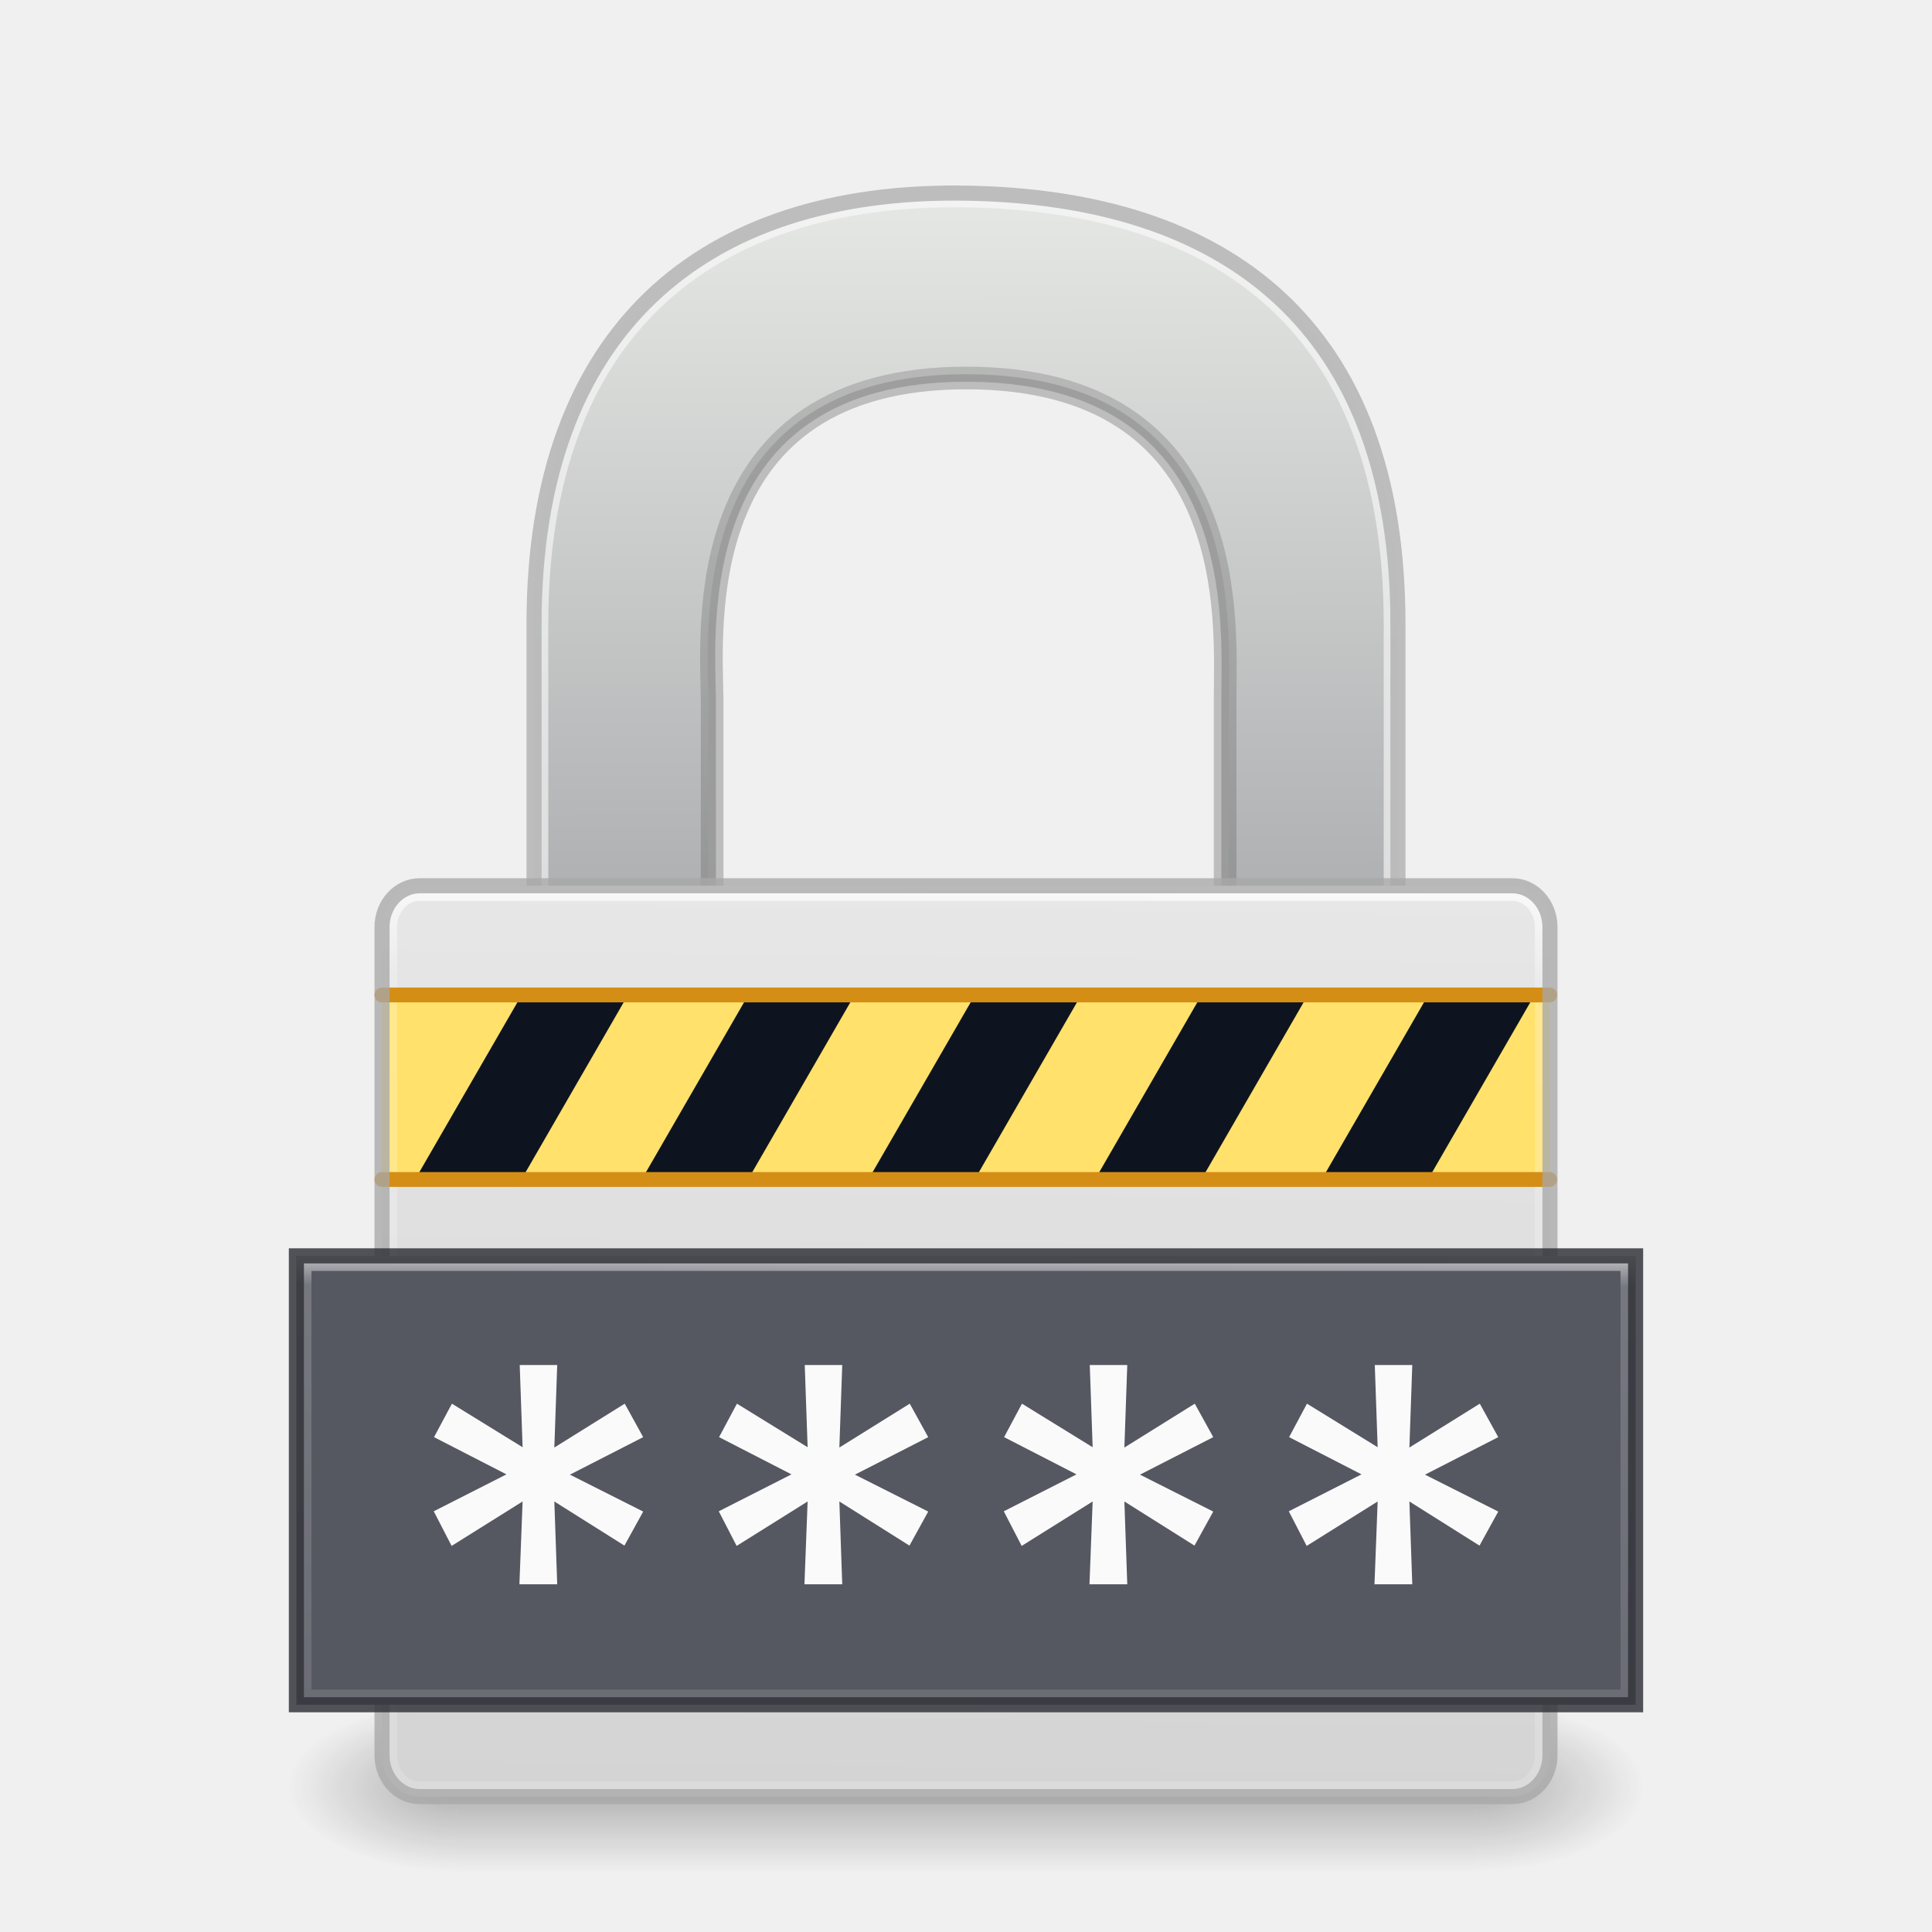
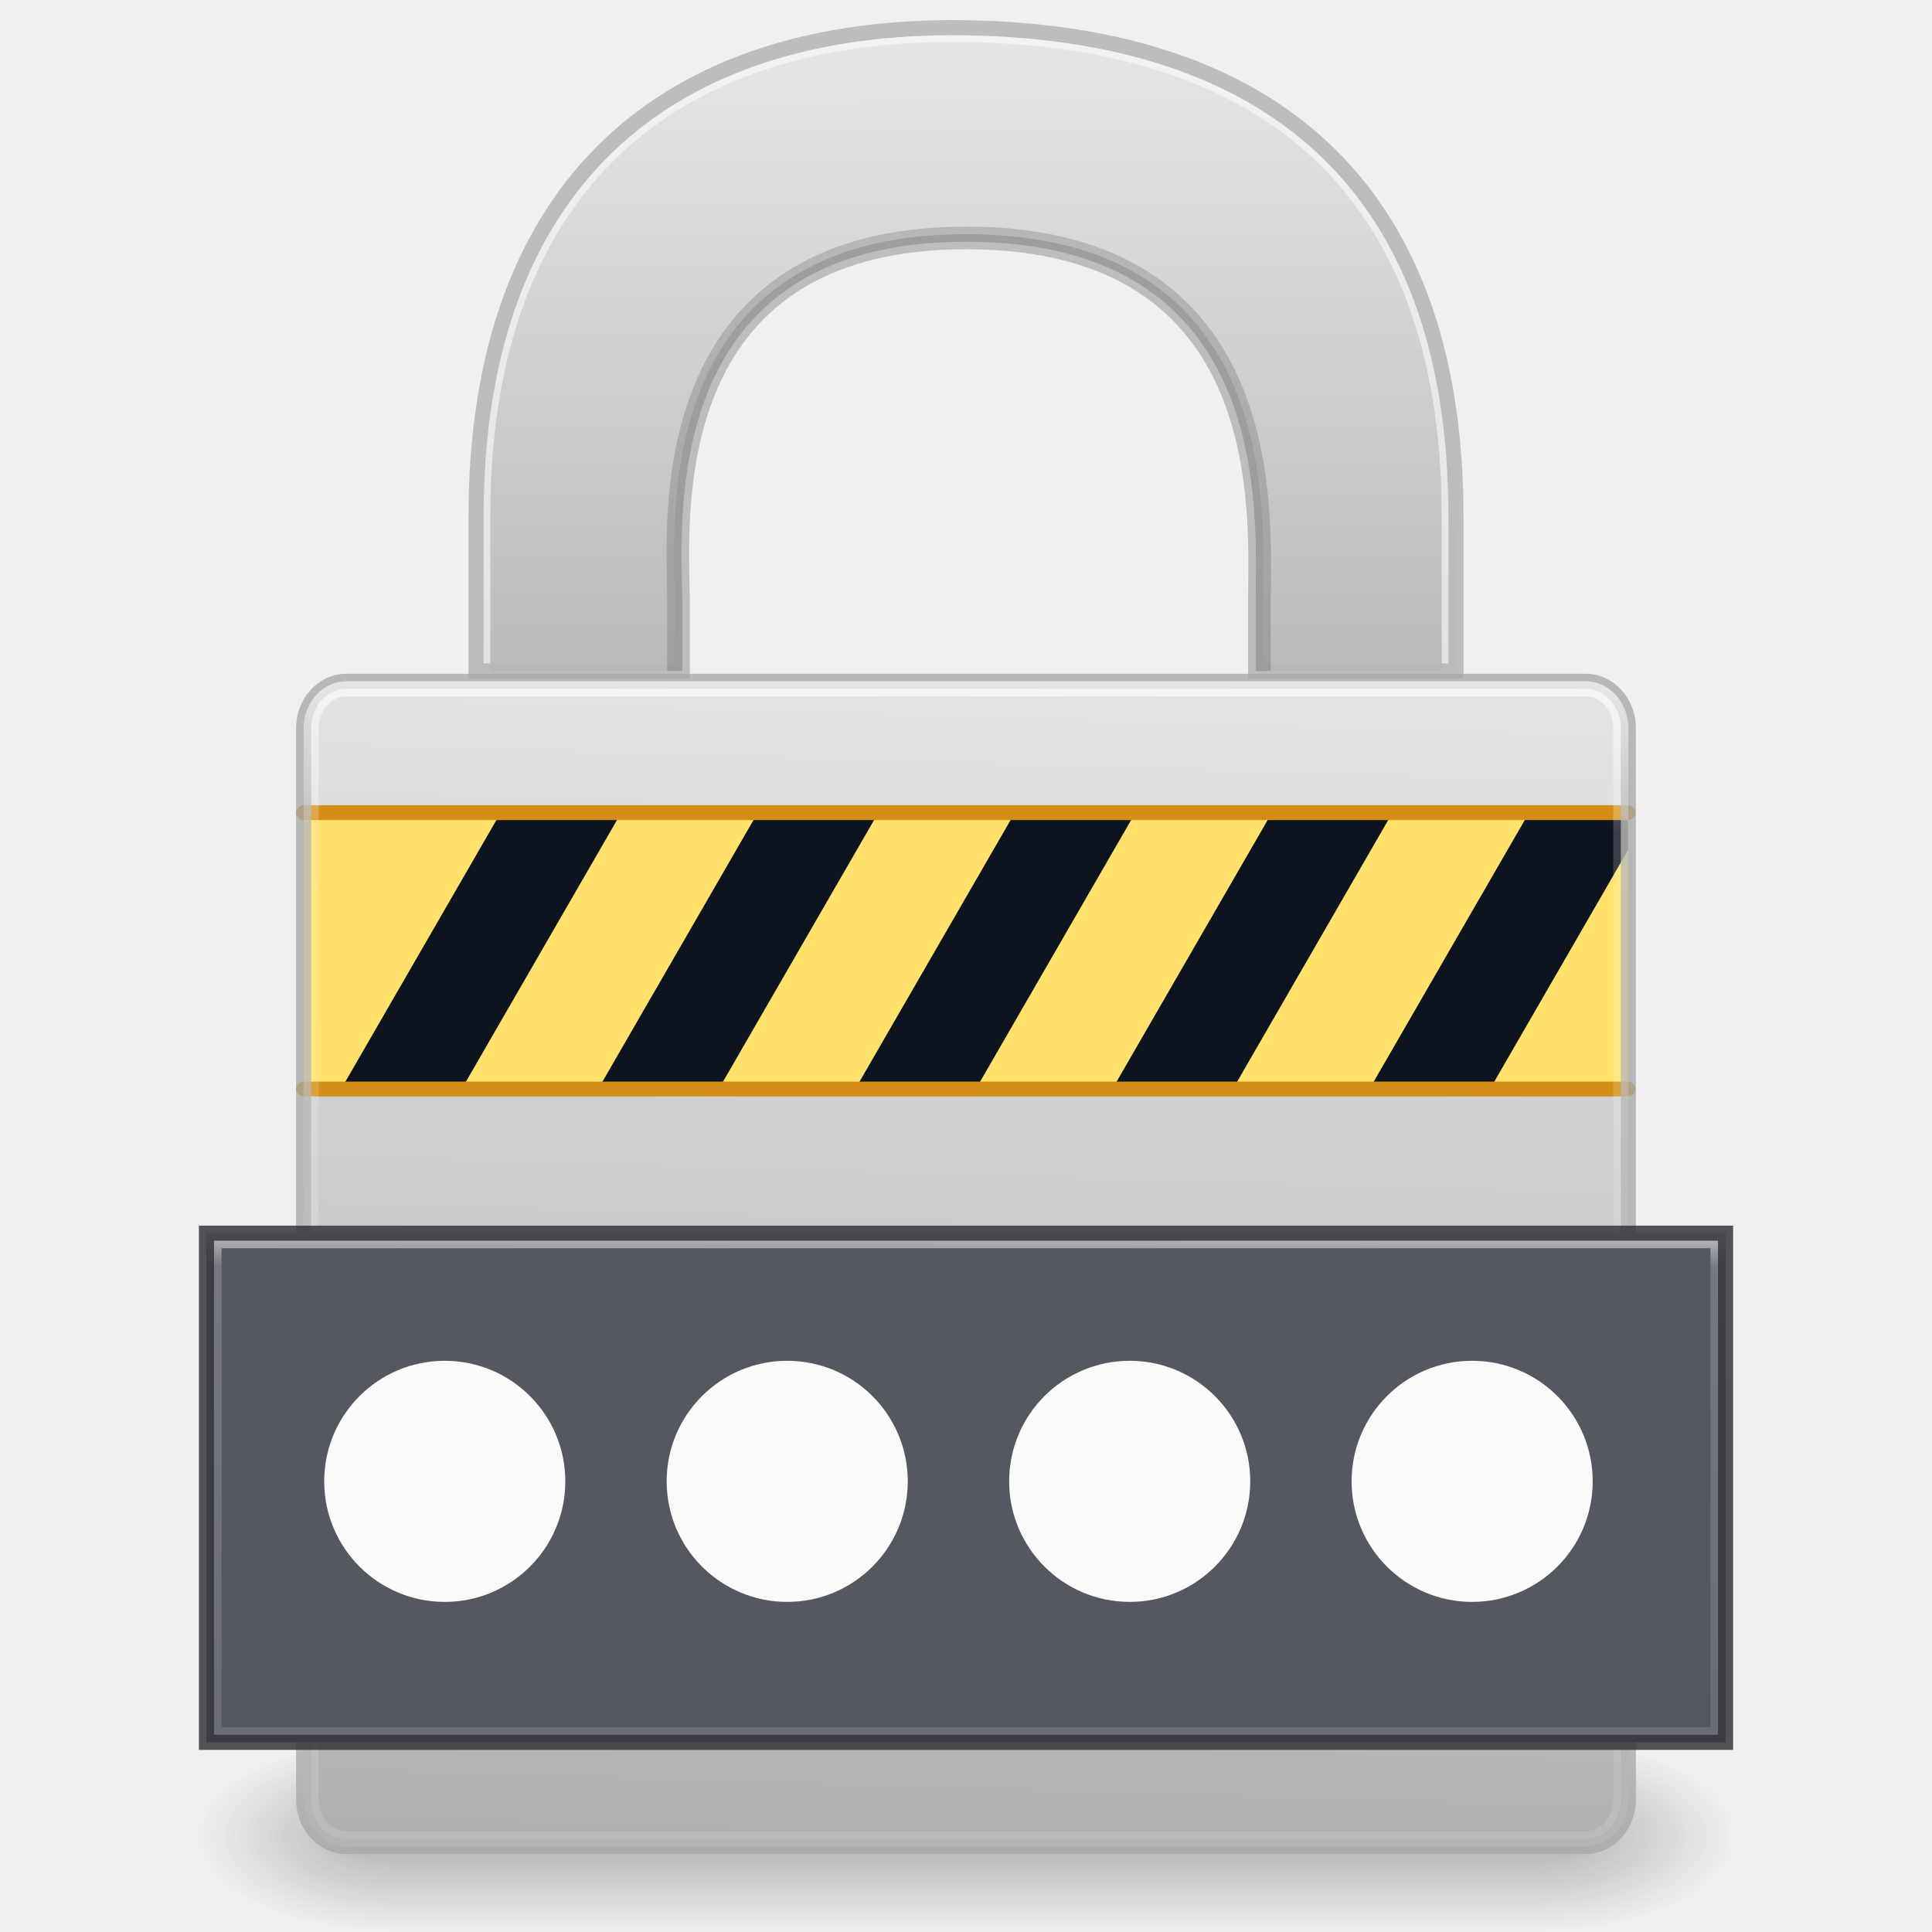
<svg xmlns="http://www.w3.org/2000/svg" xmlns:xlink="http://www.w3.org/1999/xlink" width="128" height="128" viewBox="0 0 128 128" version="1.1" id="SVGRoot">
  <defs id="defs3729">
    <linearGradient id="linearGradient1091">
      <stop offset="0" style="stop-color:#ffffff;stop-opacity:1" id="stop1083" />
      <stop offset="0.089" style="stop-color:#ffffff;stop-opacity:0.235" id="stop1085" />
      <stop offset="0.915" style="stop-color:#ffffff;stop-opacity:0.157" id="stop1087" />
      <stop offset="1" style="stop-color:#ffffff;stop-opacity:0.392" id="stop1089" />
    </linearGradient>
    <linearGradient id="linearGradient2127">
      <stop offset="0" style="stop-color:#eaece9;stop-opacity:1" id="stop2123" />
      <stop offset="1" style="stop-color:#abacae;stop-opacity:1" id="stop2125" />
    </linearGradient>
    <linearGradient id="linearGradient2081">
      <stop offset="0" style="stop-color:#ffffff;stop-opacity:1" id="stop2073" />
      <stop offset="0.107" style="stop-color:#ffffff;stop-opacity:0.235" id="stop2075" />
      <stop offset="0.932" style="stop-color:#ffffff;stop-opacity:0.157" id="stop2077" />
      <stop offset="1" style="stop-color:#ffffff;stop-opacity:0.392" id="stop2079" />
    </linearGradient>
    <linearGradient id="linearGradient2049">
      <stop offset="0" style="stop-color:#ffffff;stop-opacity:1" id="stop2041" />
      <stop offset="0.142" style="stop-color:#ffffff;stop-opacity:0.235" id="stop2043" />
-       <stop offset="0.986" style="stop-color:#ffffff;stop-opacity:0.157" id="stop2045" />
+       <stop offset="0.945" style="stop-color:#ffffff;stop-opacity:0.157" id="stop2045" />
      <stop offset="1" style="stop-color:#ffffff;stop-opacity:0.392" id="stop2047" />
    </linearGradient>
    <linearGradient id="linearGradient2005">
      <stop style="stop-color:#d4d4d4;stop-opacity:1;" offset="0" id="stop2001" />
      <stop style="stop-color:#fafafa;stop-opacity:1" offset="1" id="stop2003" />
    </linearGradient>
    <linearGradient id="linearGradient1442">
      <stop style="stop-color:#f8ffff;stop-opacity:1" offset="0" id="stop1438" />
      <stop style="stop-color:#fafafa;stop-opacity:1" offset="1" id="stop1440" />
    </linearGradient>
    <linearGradient id="linearGradient884">
      <stop style="stop-color:#36bebe;stop-opacity:1" offset="0" id="stop880" />
      <stop style="stop-color:#8cfcff;stop-opacity:1" offset="1" id="stop882" />
    </linearGradient>
    <filter style="color-interpolation-filters:sRGB" id="filter2385" x="-0.061" width="1.121" y="-1.914" height="4.828">
      <feGaussianBlur stdDeviation="1.209" id="feGaussianBlur2387" />
    </filter>
    <linearGradient xlink:href="#linearGradient884" id="linearGradient886" x1="7.894" y1="14.762" x2="7.841" y2="0.929" gradientUnits="userSpaceOnUse" gradientTransform="matrix(7.069583,0,0,7.069583,8.443331,-105.5567)" />
    <linearGradient xlink:href="#linearGradient1442" id="linearGradient1444" x1="24.049" y1="-21.021" x2="23.996" y2="5.098" gradientUnits="userSpaceOnUse" gradientTransform="matrix(2.131066,0,0,2.065559,13.85441,-34.62326)" />
    <linearGradient x1="76.523" y1="-9.023" x2="76.523" y2="3.451" id="linearGradient3149" xlink:href="#linearGradient4113" gradientUnits="userSpaceOnUse" gradientTransform="matrix(0.8955358,0,0,-0.8966327,-111.317,-44.54436)" />
    <linearGradient id="linearGradient4113">
      <stop id="stop4115" style="stop-color:#000000;stop-opacity:1" offset="0" />
      <stop id="stop4117" style="stop-color:#000000;stop-opacity:0" offset="1" />
    </linearGradient>
    <linearGradient x1="24" y1="5" x2="24" y2="43" id="linearGradient3159" xlink:href="#linearGradient3924-776" gradientUnits="userSpaceOnUse" gradientTransform="matrix(2.542396,0,0,2.542395,3.982518,-110.0175)" />
    <linearGradient id="linearGradient3924-776">
      <stop id="stop3124" style="stop-color:#ffffff;stop-opacity:1" offset="0" />
      <stop id="stop3126" style="stop-color:#ffffff;stop-opacity:0.235" offset="0.063" />
      <stop id="stop3128" style="stop-color:#ffffff;stop-opacity:0.157" offset="0.951" />
      <stop id="stop3130" style="stop-color:#ffffff;stop-opacity:0.392" offset="1" />
    </linearGradient>
    <radialGradient cx="6.73" cy="9.957" r="12.672" fx="6.2" fy="9.957" id="radialGradient3395" xlink:href="#linearGradient2867-449-88-871-390-598-476-591-434-148-57-177-8-3-3-6-4-8-8-8-5" gradientUnits="userSpaceOnUse" gradientTransform="matrix(0,25.08328,-30.79425,0,254.8159,-322.342)" />
    <linearGradient id="linearGradient2867-449-88-871-390-598-476-591-434-148-57-177-8-3-3-6-4-8-8-8-5">
      <stop id="stop3750-1-0-7-6-6-1-3-9-3" style="stop-color:#919caf;stop-opacity:1" offset="0" />
      <stop id="stop3752-3-7-4-0-32-8-923-0-7" style="stop-color:#68758e;stop-opacity:1" offset="0.262" />
      <stop id="stop3754-1-8-5-2-7-6-7-1-9" style="stop-color:#485a6c;stop-opacity:1" offset="0.705" />
      <stop id="stop3756-1-6-2-6-6-1-96-6-0" style="stop-color:#444c5c;stop-opacity:1" offset="1" />
    </linearGradient>
    <radialGradient cx="4.993" cy="43.5" r="2.5" fx="4.993" fy="43.5" id="radialGradient2455-1" xlink:href="#linearGradient3688-166-749-5" gradientUnits="userSpaceOnUse" gradientTransform="matrix(2.003784,0,0,1.4,27.98813,-17.4)" />
    <linearGradient id="linearGradient3688-166-749-5">
      <stop id="stop2883-0" style="stop-color:#181818;stop-opacity:1" offset="0" />
      <stop id="stop2885-5" style="stop-color:#181818;stop-opacity:0" offset="1" />
    </linearGradient>
    <radialGradient cx="4.993" cy="43.5" r="2.5" fx="4.993" fy="43.5" id="radialGradient2457-5" xlink:href="#linearGradient3688-166-749-5" gradientUnits="userSpaceOnUse" gradientTransform="matrix(2.003784,0,0,1.4,-20.01187,-104.4)" />
    <linearGradient x1="25.058" y1="47.028" x2="25.058" y2="39.999" id="linearGradient2459-7" xlink:href="#linearGradient3702-501-757-0" gradientUnits="userSpaceOnUse" />
    <linearGradient id="linearGradient3702-501-757-0">
      <stop id="stop2895-0" style="stop-color:#181818;stop-opacity:0" offset="0" />
      <stop id="stop2897-2" style="stop-color:#181818;stop-opacity:1" offset="0.5" />
      <stop id="stop2899-6" style="stop-color:#181818;stop-opacity:0" offset="1" />
    </linearGradient>
    <radialGradient cx="-4.029" cy="93.468" r="35.338" fx="-4.029" fy="93.468" id="radialGradient4377" xlink:href="#linearGradient4113" gradientUnits="userSpaceOnUse" gradientTransform="matrix(1.556392,0,0,0.1697883,70.27036,-14.8689)" />
    <linearGradient x1="8.643" y1="27.5" x2="23.3" y2="27.5" id="linearGradient3888-76" xlink:href="#linearGradient6057-35" gradientUnits="userSpaceOnUse" gradientTransform="matrix(-1.867169,0,0,1.500012,193.5339,-73.01307)" />
    <linearGradient id="linearGradient6057-35">
      <stop id="stop6059-0" style="stop-color:#ffffff;stop-opacity:1" offset="0" />
      <stop id="stop6061-4" style="stop-color:#ffffff;stop-opacity:0" offset="1" />
    </linearGradient>
    <linearGradient x1="8.643" y1="27.5" x2="23.3" y2="27.5" id="linearGradient3927-6" xlink:href="#linearGradient4113" gradientUnits="userSpaceOnUse" gradientTransform="matrix(-1.867169,0,0,1.500012,165.0446,-73.10499)" />
    <linearGradient x1="21.771" y1="14.871" x2="21.771" y2="27.925" id="linearGradient3059" xlink:href="#linearGradient5443" gradientUnits="userSpaceOnUse" gradientTransform="matrix(1.526316,0,0,1.428571,139.827,-54.47692)" />
    <linearGradient id="linearGradient5443">
      <stop id="stop5445" style="stop-color:#ffffff;stop-opacity:1" offset="0" />
      <stop id="stop5447" style="stop-color:#ffffff;stop-opacity:0.235" offset="0.033" />
      <stop id="stop5449" style="stop-color:#ffffff;stop-opacity:0.157" offset="0.986" />
      <stop id="stop5451" style="stop-color:#ffffff;stop-opacity:0.392" offset="1" />
    </linearGradient>
    <linearGradient x1="9" y1="29" x2="9" y2="14" id="linearGradient3062" xlink:href="#linearGradient6057-35" gradientUnits="userSpaceOnUse" gradientTransform="matrix(1.000008,0,0,1.400011,169.2483,-6.337521)" />
    <linearGradient x1="9" y1="29" x2="9" y2="14" id="linearGradient3065" xlink:href="#linearGradient6057-35" gradientUnits="userSpaceOnUse" gradientTransform="matrix(1.000008,0,0,1.400011,142.2481,-6.337521)" />
    <linearGradient x1="24" y1="29" x2="24" y2="14" id="linearGradient3068" xlink:href="#linearGradient5475" gradientUnits="userSpaceOnUse" gradientTransform="matrix(1.333333,0,0,1.400011,144.9147,-53.86295)" />
    <linearGradient id="linearGradient5475">
      <stop id="stop5477" style="stop-color:#d88f22;stop-opacity:1" offset="0" />
      <stop id="stop5479" style="stop-color:#d88f22;stop-opacity:0" offset="1" />
    </linearGradient>
    <linearGradient x1="9" y1="29" x2="9" y2="14" id="linearGradient3071" xlink:href="#linearGradient5475" gradientUnits="userSpaceOnUse" gradientTransform="matrix(1.333333,0,0,1.400011,140.9148,-53.86295)" />
    <radialGradient cx="16.824" cy="11.368" r="10.5" fx="16.777" fy="11.597" id="radialGradient3074" xlink:href="#linearGradient5409" gradientUnits="userSpaceOnUse" gradientTransform="matrix(0,2.22619,-3.210056,0,200.7402,-70.1533)" />
    <linearGradient id="linearGradient5409">
      <stop id="stop5411" style="stop-color:#f2e0c4;stop-opacity:1" offset="0" />
      <stop id="stop5559" style="stop-color:#e5af5b;stop-opacity:1" offset="0.765" />
      <stop id="stop5413" style="stop-color:#af6900;stop-opacity:1" offset="1" />
    </linearGradient>
-     <linearGradient x1="25.058" y1="47.028" x2="25.058" y2="39.999" id="linearGradient3087" xlink:href="#linearGradient3702-501-757-0" gradientUnits="userSpaceOnUse" gradientTransform="matrix(2.406988,0,0,1.604658,6.232299,48.60186)" />
-     <radialGradient cx="4.993" cy="43.5" r="2.5" fx="4.993" fy="43.5" id="radialGradient3090" xlink:href="#linearGradient3688-166-749-5" gradientUnits="userSpaceOnUse" gradientTransform="matrix(4.501545,0,0,2.246521,-52.79405,-216.1282)" />
-     <radialGradient cx="4.993" cy="43.5" r="2.5" fx="4.993" fy="43.5" id="radialGradient3093" xlink:href="#linearGradient3688-166-749-5" gradientUnits="userSpaceOnUse" gradientTransform="matrix(4.501545,0,0,2.246521,75.20595,20.68081)" />
+     <linearGradient x1="25.058" y1="47.028" x2="25.058" y2="39.999" id="linearGradient3087" xlink:href="#linearGradient3702-501-757-0" gradientUnits="userSpaceOnUse" gradientTransform="matrix(2.730221,0,0,1.820147,-1.525298,42.4531)" />
+     <radialGradient cx="4.993" cy="43.5" r="2.5" fx="4.993" fy="43.5" id="radialGradient3090" xlink:href="#linearGradient3688-166-749-5" gradientUnits="userSpaceOnUse" gradientTransform="matrix(5.106055,0,0,2.548205,-51.2892,-232.4764)" />
+     <radialGradient cx="4.993" cy="43.5" r="2.5" fx="4.993" fy="43.5" id="radialGradient3093" xlink:href="#linearGradient3688-166-749-5" gradientUnits="userSpaceOnUse" gradientTransform="matrix(5.106055,0,0,2.548205,76.71079,10.78254)" />
    <radialGradient cx="18.031" cy="6.281" r="3.182" fx="18.031" fy="6.281" id="radialGradient3328" xlink:href="#linearGradient6057-35" gradientUnits="userSpaceOnUse" gradientTransform="matrix(0.9605048,0,0,0.9968005,140.6021,-58.40987)" />
    <linearGradient x1="32.128" y1="13.789" x2="35.021" y2="13.789" id="linearGradient3326" xlink:href="#linearGradient4113" gradientUnits="userSpaceOnUse" gradientTransform="matrix(-0.8563683,0,0,0.9968005,185.2485,-57.25031)" />
    <linearGradient x1="35.005" y1="14.85" x2="33.004" y2="14.85" id="linearGradient3324" xlink:href="#linearGradient4113" gradientUnits="userSpaceOnUse" gradientTransform="matrix(0.8563683,0,0,0.9968005,145.0769,-57.25031)" />
    <linearGradient id="linearGradient10591-4">
      <stop id="stop10593-3" style="stop-color:#cad0c6;stop-opacity:1" offset="0" />
      <stop id="stop10599-8" style="stop-color:#eaece9;stop-opacity:1" offset="0.5" />
      <stop id="stop10595-4" style="stop-color:#c5cbc0;stop-opacity:1" offset="1" />
    </linearGradient>
-     <linearGradient x1="24.46" y1="3.489" x2="24.499" y2="25.013" id="linearGradient4076" xlink:href="#linearGradient2127" gradientUnits="userSpaceOnUse" gradientTransform="matrix(2.130891,0,0,2.480326,12.70926,0.6024229)" />
-     <linearGradient xlink:href="#linearGradient2005" id="linearGradient2007" x1="164.561" y1="-12.913" x2="165.123" y2="-60.975" gradientUnits="userSpaceOnUse" gradientTransform="matrix(2.496116,0,0,2.496116,-345.9827,150.8856)" />
-     <linearGradient xlink:href="#linearGradient2049" id="linearGradient2039" x1="72.478" y1="54.631" x2="72.17" y2="103.73" gradientUnits="userSpaceOnUse" />
+     <linearGradient x1="24.46" y1="3.489" x2="24.499" y2="25.013" id="linearGradient4076" xlink:href="#linearGradient2127" gradientUnits="userSpaceOnUse" gradientTransform="matrix(2.417047,0,0,2.813408,5.821452,-11.99216)" />
    <clipPath clipPathUnits="userSpaceOnUse" id="clipPath1029">
      <path d="M 35.382,60.546 V 41.345 c 0,-19.52 11.203,-28.794 28.511,-28.55 17.402,0.244 28.724,8.8 28.724,28.55 V 61.166 H 80.918 V 46.306 c 0,-4.961 1.211,-21.013 -16.902,-21.013 -17.964,0 -16.655,16.151 -16.586,20.993 v 14.344 z" id="path1031" style="fill:url(#linearGradient1033);fill-opacity:1;fill-rule:evenodd;stroke:none;stroke-width:1.887" />
    </clipPath>
    <linearGradient xlink:href="#linearGradient2127" id="linearGradient1033" gradientUnits="userSpaceOnUse" gradientTransform="matrix(2.130891,0,0,2.480326,12.70926,0.6024229)" x1="24.46" y1="3.489" x2="24.499" y2="25.013" />
-     <clipPath clipPathUnits="userSpaceOnUse" id="clipPath1043">
-       <rect y="-23.266" x="211.823" height="4.893" width="30.965" id="rect1045" style="opacity:1;fill:#ffffff;fill-opacity:1;fill-rule:evenodd;stroke:none;stroke-width:0.52;stroke-linecap:round;stroke-linejoin:round;stroke-miterlimit:4;stroke-dasharray:none;stroke-dashoffset:0;stroke-opacity:0.514;paint-order:markers fill stroke" />
-     </clipPath>
    <clipPath clipPathUnits="userSpaceOnUse" id="clipPath1067">
      <path style="fill:url(#linearGradient1071);fill-opacity:1;fill-rule:evenodd;stroke:none;stroke-width:1.887" id="path1069" d="M 49.03,58.355 V 43.792 c 0,-14.805 8.497,-21.839 21.624,-21.654 13.199,0.185 21.786,6.674 21.786,21.654 V 58.825 h -8.874 V 47.554 c 0,-3.762 0.919,-15.937 -12.819,-15.937 -13.625,0 -12.632,12.25 -12.579,15.922 v 10.879 z" />
    </clipPath>
    <linearGradient xlink:href="#linearGradient10591-4" id="linearGradient1071" gradientUnits="userSpaceOnUse" gradientTransform="matrix(1.616161,0,0,1.881188,31.83369,12.89111)" x1="10.651" y1="2.914" x2="27.192" y2="17.47" />
    <linearGradient xlink:href="#linearGradient1091" id="linearGradient1081" x1="63.98" y1="82.252" x2="63.932" y2="115.309" gradientUnits="userSpaceOnUse" />
    <clipPath clipPathUnits="userSpaceOnUse" id="clipPath1095">
      <rect y="83.204" x="19.636" height="29.74" width="88.727" id="rect1097" style="opacity:1;fill:#555761;fill-opacity:1;stroke:none;stroke-width:0.9;stroke-miterlimit:4;stroke-dasharray:none;stroke-opacity:1" />
    </clipPath>
    <clipPath clipPathUnits="userSpaceOnUse" id="clipPath1103">
      <rect style="color:#000000;display:inline;overflow:visible;visibility:visible;fill:url(#linearGradient1107);fill-opacity:1;fill-rule:nonzero;stroke:none;stroke-width:1.978px;marker:none;enable-background:accumulate" id="rect1105" y="56.965" x="41.481" ry="2.074" rx="1.887" height="45.625" width="58.504" />
    </clipPath>
    <linearGradient xlink:href="#linearGradient2005" id="linearGradient1107" gradientUnits="userSpaceOnUse" gradientTransform="matrix(1.887226,0,0,1.887226,-239.2402,126.6754)" x1="164.561" y1="-12.913" x2="165.123" y2="-60.975" />
+     <linearGradient xlink:href="#linearGradient2127" id="linearGradient997" x1="64.515" y1="33.533" x2="61.716" y2="128" gradientUnits="userSpaceOnUse" />
+     <linearGradient xlink:href="#linearGradient2049" id="linearGradient1007" x1="63.239" y1="42.863" x2="62.885" y2="128" gradientUnits="userSpaceOnUse" />
+     <clipPath clipPathUnits="userSpaceOnUse" id="clipPath1198">
+       <rect width="87.771" height="77.199" rx="2.831" ry="3.111" x="20.114" y="45.138" id="rect1200" style="color:#000000;display:inline;overflow:visible;visibility:visible;fill:url(#linearGradient1202);fill-opacity:1;fill-rule:nonzero;stroke:none;stroke-width:1;stroke-miterlimit:4;stroke-dasharray:none;stroke-opacity:0.774;marker:none;enable-background:accumulate" />
+     </clipPath>
+     <linearGradient xlink:href="#linearGradient2127" id="linearGradient1202" gradientUnits="userSpaceOnUse" x1="64.515" y1="33.533" x2="61.716" y2="128" />
+     <clipPath clipPathUnits="userSpaceOnUse" id="clipPath1214">
+       <rect y="-24.826" x="211.839" height="6.461" width="30.965" id="rect1216" style="opacity:1;fill:#ffe16b;fill-opacity:1;fill-rule:evenodd;stroke:none;stroke-width:0.983;stroke-linecap:round;stroke-linejoin:round;stroke-miterlimit:4;stroke-dasharray:none;stroke-dashoffset:0;stroke-opacity:0.514;paint-order:markers fill stroke" />
+     </clipPath>
  </defs>
  <g id="layer1" transform="translate(0,112)" style="display:none">
    <path d="m 119,1.001 a 55,6 0 0 1 -110,0 55,6 0 1 1 110,0 z" id="path3041" style="color:#000000;display:inline;overflow:visible;visibility:visible;opacity:0.2;fill:url(#radialGradient4377);fill-opacity:1;fill-rule:nonzero;stroke:none;stroke-width:1;marker:none;enable-background:accumulate" />
    <g transform="matrix(2.699999,0,0,0.5555561,1.199999,-23.11112)" id="g2036" style="display:inline">
      <g transform="matrix(1.052632,0,0,1.285713,-1.263158,-13.42854)" id="g3712" style="opacity:0.4">
        <rect width="5" height="7" x="38" y="40" id="rect2801" style="fill:url(#radialGradient2455-1);fill-opacity:1;stroke:none" />
        <rect width="5" height="7" x="-10" y="-47" transform="scale(-1)" id="rect3696" style="fill:url(#radialGradient2457-5);fill-opacity:1;stroke:none" />
        <rect width="28" height="7" x="10" y="40" id="rect3700" style="fill:url(#linearGradient2459-7);fill-opacity:1;stroke:none" />
      </g>
    </g>
    <path id="rect2099" style="opacity:0.417;fill:#53676c;fill-opacity:1;stroke-width:0.448;filter:url(#filter2385)" d="m 4.176,18.059 c -2.881,0 -5.201,0.34 -5.201,0.76 0,0.42 2.32,0.758 5.201,0.758 H 41.605 c 2.881,0 5.201,-0.338 5.201,-0.758 0,-0.42 -2.32,-0.76 -5.201,-0.76 z" transform="matrix(2.0335,0,0,1.726513,14.13806,-32.25829)" />
    <path id="rect3747" style="opacity:1;fill:url(#linearGradient886);fill-opacity:1;stroke:#347d7d;stroke-width:2.632;stroke-linecap:round;stroke-linejoin:round;stroke-miterlimit:4;stroke-dasharray:none;stroke-opacity:0.353" d="m 18.344,-97.684 c -1.124,0 -2.029,0.917 -2.029,2.057 v 93.255 c 0,1.139 0.905,2.057 2.029,2.057 H 111.656 c 1.124,0 2.029,-0.917 2.029,-2.057 V -95.628 c 0,-1.139 -0.905,-2.057 -2.029,-2.057 z" />
    <g style="display:inline" id="g3532-1" transform="matrix(1.123442,0,-0.7136519,1.260733,157.0523,-7.731172)" />
    <g style="display:inline;fill:#fce94f;stroke:none" id="g3557-05" transform="matrix(1.123442,0,-0.7136519,1.260733,157.0523,-7.731172)" />
    <g id="layer10" style="display:inline" transform="matrix(1.142857,0,0,1.142857,-543.4921,502.675)" />
    <g id="layer13" style="display:inline" transform="matrix(1.142857,0,0,1.142857,-543.4921,502.675)" />
    <g id="layer14" transform="matrix(1.142857,0,0,1.142857,-543.4921,502.675)" />
    <g id="layer15" style="display:inline" transform="matrix(1.142857,0,0,1.142857,-543.4921,502.675)" />
    <g id="g71291" style="display:inline" transform="matrix(1.142857,0,0,1.142857,-543.4921,502.675)" />
    <g id="g4953" style="display:inline" transform="matrix(1.142857,0,0,1.142857,-543.4921,502.675)" />
    <g id="layer12" style="display:inline" transform="matrix(1.142857,0,0,1.142857,-543.4921,502.675)" />
    <g style="display:inline;fill:#3a4351;fill-opacity:1" id="g3532-1-2" transform="matrix(1.123442,0,-0.7136519,1.260733,157.0523,-7.731171)" />
    <g style="display:inline;fill:#3a4351;fill-opacity:1;stroke:none" id="g3557-05-9" transform="matrix(1.123442,0,-0.7136519,1.260733,157.0523,-7.731171)" />
    <g id="layer10-2" style="display:inline;fill:#3a4351;fill-opacity:1" transform="matrix(1.142857,0,0,1.142857,-543.4921,502.675)" />
    <g id="layer13-5" style="display:inline;fill:#3a4351;fill-opacity:1" transform="matrix(1.142857,0,0,1.142857,-543.4921,502.675)" />
    <g style="fill:#3a4351;fill-opacity:1" id="layer14-4" transform="matrix(1.142857,0,0,1.142857,-543.4921,502.675)" />
    <g id="layer15-3" style="display:inline;fill:#3a4351;fill-opacity:1" transform="matrix(1.142857,0,0,1.142857,-543.4921,502.675)" />
    <g id="g71291-8" style="display:inline;fill:#3a4351;fill-opacity:1" transform="matrix(1.142857,0,0,1.142857,-543.4921,502.675)" />
    <g id="g4953-4" style="display:inline;fill:#3a4351;fill-opacity:1" transform="matrix(1.142857,0,0,1.142857,-543.4921,502.675)" />
    <g id="layer12-6" style="display:inline;fill:#3a4351;fill-opacity:1" transform="matrix(1.142857,0,0,1.142857,-543.4921,502.675)" />
    <path style="color:#000000;display:inline;overflow:visible;visibility:visible;opacity:0.15;fill:#000000;fill-opacity:1;fill-rule:nonzero;stroke:#000000;stroke-width:2.057;stroke-opacity:0.533;marker:none;enable-background:accumulate" id="rect2822-6" d="m 65,-74.652 c -8.853,0 -15.981,5.763 -15.981,12.854 v 6.13 c -4.427,0 -7.991,2.822 -7.991,6.328 v 18.984 c 0,3.506 3.564,6.328 7.991,6.328 h 31.962 c 4.427,0 7.991,-2.822 7.991,-6.328 V -49.34 c 0,-3.506 -3.564,-6.328 -7.991,-6.328 v -6.13 c 0,-7.09 -7.128,-12.854 -15.981,-12.854 z m 0,6.328 c 4.427,0 7.991,2.799 7.991,6.328 v 6.328 H 57.009 v -6.328 c 0,-3.529 3.564,-6.328 7.991,-6.328 z" />
    <path style="color:#000000;display:inline;overflow:visible;visibility:visible;opacity:0.15;fill:#000000;fill-opacity:1;fill-rule:nonzero;stroke:none;stroke-width:2.147;stroke-opacity:0.533;marker:none;enable-background:accumulate" id="rect2822-6-9" d="m 65,-75.676 c -8.658,0 -15.628,5.644 -15.628,12.587 v 6.003 c -4.329,0 -7.814,2.764 -7.814,6.197 v 18.59 c 0,3.433 3.485,6.197 7.814,6.197 h 31.256 c 4.329,0 7.814,-2.764 7.814,-6.197 v -18.59 c 0,-3.433 -3.485,-6.197 -7.814,-6.197 v -6.003 c 0,-6.943 -6.97,-12.587 -15.628,-12.587 z m 0,6.197 c 4.329,0 7.814,2.741 7.814,6.197 v 6.197 H 57.186 v -6.197 c 0,-3.456 3.485,-6.197 7.814,-6.197 z" />
    <path style="color:#000000;display:inline;overflow:visible;visibility:visible;fill:url(#linearGradient1444);fill-opacity:1;fill-rule:nonzero;stroke:none;stroke-width:2.147;marker:none;enable-background:accumulate" id="rect2822" d="m 65,-78 c -8.658,0 -15.628,5.644 -15.628,12.587 v 6.003 c -4.329,0 -7.814,2.764 -7.814,6.197 v 18.59 c 0,3.433 3.485,6.197 7.814,6.197 h 31.256 c 4.329,0 7.814,-2.764 7.814,-6.197 v -18.59 c 0,-3.433 -3.485,-6.197 -7.814,-6.197 v -6.003 C 80.628,-72.356 73.658,-78 65,-78 Z m 0,6.197 c 4.329,0 7.814,2.741 7.814,6.197 v 6.197 H 57.186 v -6.197 c 0,-3.456 3.485,-6.197 7.814,-6.197 z" />
    <g id="layer10-9" style="display:inline" transform="translate(-330.0812,574.547)" />
    <g id="layer13-6" style="display:inline" transform="translate(-330.0812,574.547)" />
    <g id="layer14-1" transform="translate(-330.0812,574.547)" />
    <g id="layer15-0" style="display:inline" transform="translate(-330.0812,574.547)" />
    <g id="g71291-3" style="display:inline" transform="translate(-330.0812,574.547)" />
    <g id="g4953-7" style="display:inline" transform="translate(-330.0812,574.547)" />
    <g id="layer12-65" style="display:inline" transform="translate(-330.0812,574.547)" />
    <rect width="94.069" height="94.069" rx="2.473" ry="2.274" x="17.966" y="-96.034" id="rect6741-7" style="opacity:0.3;fill:none;stroke:url(#linearGradient3159);stroke-width:0.931;stroke-linecap:round;stroke-linejoin:round;stroke-miterlimit:4;stroke-dasharray:none;stroke-dashoffset:0;stroke-opacity:1" />
  </g>
  <g id="layer3" style="display:none">
    <rect style="opacity:0.354;fill:#919191;fill-opacity:1;fill-rule:evenodd;stroke:none;stroke-width:1;stroke-linecap:round;stroke-linejoin:round;stroke-miterlimit:4;stroke-dasharray:none;stroke-dashoffset:0;stroke-opacity:0.608;paint-order:markers fill stroke" id="rect2119" width="128" height="128" x="0" y="0" rx="1.887" ry="2.074" />
  </g>
  <g id="layer2">
-     <path style="fill:url(#linearGradient4076);fill-opacity:1;fill-rule:evenodd;stroke:none;stroke-width:1.887" id="path2086-6" d="M 35.382,60.546 V 41.345 c 0,-19.52 11.203,-28.794 28.511,-28.55 17.402,0.244 28.724,8.8 28.724,28.55 V 61.166 H 80.918 V 46.306 c 0,-4.961 1.211,-21.013 -16.902,-21.013 -17.964,0 -16.655,16.151 -16.586,20.993 v 14.344 z" />
-     <path d="M 49.03,58.355 V 43.792 c 0,-14.805 8.497,-21.839 21.624,-21.654 13.199,0.185 21.786,6.674 21.786,21.654 V 58.825" id="path2063" style="fill:none;fill-opacity:1;fill-rule:evenodd;stroke:#fafafa;stroke-width:1.431;stroke-opacity:0.615" mask="none" transform="matrix(1.318489,0,0,1.318489,-29.26311,-16.39437)" clip-path="url(#clipPath1067)" />
-     <path d="M 35.382,60.546 V 41.345 c 0,-19.52 11.203,-28.794 28.511,-28.55 17.402,0.244 28.724,8.8 28.724,28.55 V 61.166 H 80.918 V 46.306 c 0,-4.961 1.211,-21.013 -16.902,-21.013 -17.964,0 -16.655,16.151 -16.586,20.993 v 14.344 z" id="path2093" style="fill:none;fill-opacity:1;fill-rule:evenodd;stroke:#b7b7b7;stroke-width:1;stroke-miterlimit:4;stroke-dasharray:none;stroke-opacity:0.899" />
-     <path style="fill:none;fill-opacity:1;fill-rule:evenodd;stroke:#282828;stroke-width:2;stroke-miterlimit:4;stroke-dasharray:none;stroke-opacity:0.188" id="path1023" d="M 80.918,61.166 V 46.306 c 0,-4.961 1.211,-21.013 -16.902,-21.013 -17.964,0 -16.655,16.151 -16.586,20.993 v 14.344" clip-path="url(#clipPath1029)" />
-     <rect style="opacity:0.3;fill:url(#radialGradient3093);fill-opacity:1;stroke:none;stroke-width:1.887" id="rect2801-9" y="112.788" x="97.698" height="11.233" width="11.233" />
-     <rect style="opacity:0.3;fill:url(#radialGradient3090);fill-opacity:1;stroke:none;stroke-width:1.887" id="rect3696-3" transform="scale(-1)" y="-124.021" x="-30.302" height="11.233" width="11.233" />
-     <rect style="opacity:0.3;fill:url(#linearGradient3087);fill-opacity:1;stroke:none;stroke-width:1.887" id="rect3700-3" y="112.788" x="30.302" height="11.233" width="67.396" />
-     <rect style="color:#000000;display:inline;overflow:visible;visibility:visible;fill:url(#linearGradient2007);fill-opacity:1;fill-rule:nonzero;stroke:none;stroke-width:1.978px;marker:none;enable-background:accumulate" id="rect3186-2" y="58.684" x="25.31" ry="2.743" rx="2.496" height="60.345" width="77.38" />
-     <rect style="opacity:1;fill:#ffe16b;fill-opacity:1;fill-rule:evenodd;stroke:none;stroke-width:0.983;stroke-linecap:round;stroke-linejoin:round;stroke-miterlimit:4;stroke-dasharray:none;stroke-dashoffset:0;stroke-opacity:0.514;paint-order:markers fill stroke" id="rect1061" width="77.363" height="12.225" x="25.305" y="65.919" />
-     <g id="g1955" mask="none" transform="matrix(2.498418,0,0,2.498418,-503.9569,124.0271)" style="stroke-width:0.756" clip-path="url(#clipPath1043)">
-       <path id="path1945" style="opacity:1;fill:#0e141f;fill-opacity:1;fill-rule:evenodd;stroke:none;stroke-width:0.196;stroke-linecap:round;stroke-linejoin:round;stroke-miterlimit:4;stroke-dasharray:none;stroke-dashoffset:0;stroke-opacity:0.514;paint-order:markers fill stroke" d="m 210.563,-14.632 c 0,0 7.723,-13.376 7.723,-13.376 0,0 2.114,1.22 2.114,1.22 0,0 -7.723,13.376 -7.723,13.376 0,0 -2.114,-1.22 -2.114,-1.22" />
-       <path id="path1947" style="opacity:1;fill:#0e141f;fill-opacity:1;fill-rule:evenodd;stroke:none;stroke-width:0.196;stroke-linecap:round;stroke-linejoin:round;stroke-miterlimit:4;stroke-dasharray:none;stroke-dashoffset:0;stroke-opacity:0.514;paint-order:markers fill stroke" d="m 216.573,-14.632 c 0,0 7.723,-13.376 7.723,-13.376 0,0 2.114,1.22 2.114,1.22 0,0 -7.723,13.376 -7.723,13.376 0,0 -2.114,-1.22 -2.114,-1.22" />
-       <path id="path1949" style="opacity:1;fill:#0e141f;fill-opacity:1;fill-rule:evenodd;stroke:none;stroke-width:0.196;stroke-linecap:round;stroke-linejoin:round;stroke-miterlimit:4;stroke-dasharray:none;stroke-dashoffset:0;stroke-opacity:0.514;paint-order:markers fill stroke" d="m 222.583,-14.632 c 0,0 7.723,-13.376 7.723,-13.376 0,0 2.114,1.22 2.114,1.22 0,0 -7.723,13.376 -7.723,13.376 0,0 -2.114,-1.22 -2.114,-1.22" />
-       <path id="path1951" style="opacity:1;fill:#0e141f;fill-opacity:1;fill-rule:evenodd;stroke:none;stroke-width:0.196;stroke-linecap:round;stroke-linejoin:round;stroke-miterlimit:4;stroke-dasharray:none;stroke-dashoffset:0;stroke-opacity:0.514;paint-order:markers fill stroke" d="m 228.593,-14.632 c 0,0 7.723,-13.376 7.723,-13.376 0,0 2.114,1.22 2.114,1.22 0,0 -7.723,13.376 -7.723,13.376 0,0 -2.114,-1.22 -2.114,-1.22" />
-       <path id="path1953" style="opacity:1;fill:#0e141f;fill-opacity:1;fill-rule:evenodd;stroke:none;stroke-width:0.196;stroke-linecap:round;stroke-linejoin:round;stroke-miterlimit:4;stroke-dasharray:none;stroke-dashoffset:0;stroke-opacity:0.514;paint-order:markers fill stroke" d="m 234.604,-14.632 c 0,0 7.723,-13.376 7.723,-13.376 0,0 2.114,1.22 2.114,1.22 0,0 -7.723,13.376 -7.723,13.376 0,0 -2.114,-1.22 -2.114,-1.22" />
+     <rect style="opacity:0.3;fill:url(#radialGradient3093);fill-opacity:1;stroke:none;stroke-width:1.887" id="rect2801-9" y="115.259" x="102.223" height="12.741" width="12.741" />
+     <rect style="opacity:0.3;fill:url(#radialGradient3090);fill-opacity:1;stroke:none;stroke-width:1.887" id="rect3696-3" transform="scale(-1)" y="-128" x="-25.777" height="12.741" width="12.741" />
+     <rect style="opacity:0.3;fill:url(#linearGradient3087);fill-opacity:1;stroke:none;stroke-width:1.887" id="rect3700-3" y="115.259" x="25.777" height="12.741" width="76.446" />
+     <rect style="color:#000000;display:inline;overflow:visible;visibility:visible;fill:url(#linearGradient997);fill-opacity:1;fill-rule:nonzero;stroke:none;stroke-width:1;stroke-miterlimit:4;stroke-dasharray:none;stroke-opacity:0.774;marker:none;enable-background:accumulate" id="rect989" y="45.138" x="20.114" ry="3.111" rx="2.831" height="77.199" width="87.771" />
+     <path style="fill:url(#linearGradient4076);fill-opacity:1;fill-rule:evenodd;stroke:none;stroke-width:1.887" id="path2086-6" d="M 31.539,44.454 V 34.222 c 0,-22.142 12.707,-32.661 32.34,-32.384 19.739,0.277 32.582,9.982 32.582,32.384 V 44.454 H 83.189 v -4.606 c 0,-5.627 1.374,-23.835 -19.172,-23.835 -20.377,0 -18.892,18.32 -18.813,23.812 v 4.628 z" />
+     <path d="m 49.03,50.634 v -6.842 c 0,-14.805 8.497,-21.839 21.624,-21.654 13.199,0.185 21.786,6.674 21.786,21.654 v 6.842" id="path2063" style="fill:none;fill-opacity:1;fill-rule:evenodd;stroke:#fafafa;stroke-width:1.262;stroke-opacity:0.615" mask="none" transform="matrix(1.495549,0,0,1.495549,-41.78737,-31.27145)" clip-path="url(#clipPath1067)" />
+     <path d="M 31.539,44.454 V 34.222 c 0,-22.142 12.707,-32.661 32.34,-32.384 19.739,0.277 32.582,9.982 32.582,32.384 V 44.454 H 83.189 v -4.606 c 0,-5.627 1.374,-23.835 -19.172,-23.835 -20.377,0 -18.892,18.32 -18.813,23.812 v 4.628 z" id="path2093" style="fill:none;fill-opacity:1;fill-rule:evenodd;stroke:#b7b7b7;stroke-width:1;stroke-miterlimit:4;stroke-dasharray:none;stroke-opacity:0.899" />
+     <path style="fill:none;fill-opacity:1;fill-rule:evenodd;stroke:#282828;stroke-width:1.763;stroke-miterlimit:4;stroke-dasharray:none;stroke-opacity:0.188" id="path1023" d="m 80.918,50.366 v -4.061 c 0,-4.961 1.211,-21.013 -16.902,-21.013 -17.964,0 -16.655,16.151 -16.586,20.993 v 4.08" clip-path="url(#clipPath1029)" transform="matrix(1.134289,0,0,1.134289,-8.59453,-12.67548)" />
+     <g id="g1229" transform="translate(0,-3.8125)">
+       <rect y="57.653" x="20.109" height="18.309" width="87.752" id="rect1061" style="opacity:1;fill:#ffe16b;fill-opacity:1;fill-rule:evenodd;stroke:none;stroke-width:0.983;stroke-linecap:round;stroke-linejoin:round;stroke-miterlimit:4;stroke-dasharray:none;stroke-dashoffset:0;stroke-opacity:0.514;paint-order:markers fill stroke" />
+       <g clip-path="url(#clipPath1214)" style="stroke-width:0.667" transform="matrix(2.83393,0,0,2.83393,-580.2276,128.0072)" mask="none" id="g1955">
+         <path d="m 210.563,-14.632 c 0,0 7.723,-13.376 7.723,-13.376 0,0 2.114,1.22 2.114,1.22 0,0 -7.723,13.376 -7.723,13.376 0,0 -2.114,-1.22 -2.114,-1.22" style="opacity:1;fill:#0e141f;fill-opacity:1;fill-rule:evenodd;stroke:none;stroke-width:0.173;stroke-linecap:round;stroke-linejoin:round;stroke-miterlimit:4;stroke-dasharray:none;stroke-dashoffset:0;stroke-opacity:0.514;paint-order:markers fill stroke" id="path1945" />
+         <path d="m 216.573,-14.632 c 0,0 7.723,-13.376 7.723,-13.376 0,0 2.114,1.22 2.114,1.22 0,0 -7.723,13.376 -7.723,13.376 0,0 -2.114,-1.22 -2.114,-1.22" style="opacity:1;fill:#0e141f;fill-opacity:1;fill-rule:evenodd;stroke:none;stroke-width:0.173;stroke-linecap:round;stroke-linejoin:round;stroke-miterlimit:4;stroke-dasharray:none;stroke-dashoffset:0;stroke-opacity:0.514;paint-order:markers fill stroke" id="path1947" />
+         <path d="m 222.583,-14.632 c 0,0 7.723,-13.376 7.723,-13.376 0,0 2.114,1.22 2.114,1.22 0,0 -7.723,13.376 -7.723,13.376 0,0 -2.114,-1.22 -2.114,-1.22" style="opacity:1;fill:#0e141f;fill-opacity:1;fill-rule:evenodd;stroke:none;stroke-width:0.173;stroke-linecap:round;stroke-linejoin:round;stroke-miterlimit:4;stroke-dasharray:none;stroke-dashoffset:0;stroke-opacity:0.514;paint-order:markers fill stroke" id="path1949" />
+         <path d="m 228.593,-14.632 c 0,0 7.723,-13.376 7.723,-13.376 0,0 2.114,1.22 2.114,1.22 0,0 -7.723,13.376 -7.723,13.376 0,0 -2.114,-1.22 -2.114,-1.22" style="opacity:1;fill:#0e141f;fill-opacity:1;fill-rule:evenodd;stroke:none;stroke-width:0.173;stroke-linecap:round;stroke-linejoin:round;stroke-miterlimit:4;stroke-dasharray:none;stroke-dashoffset:0;stroke-opacity:0.514;paint-order:markers fill stroke" id="path1951" />
+         <path d="m 234.604,-14.632 c 0,0 7.723,-13.376 7.723,-13.376 0,0 2.114,1.22 2.114,1.22 0,0 -7.723,13.376 -7.723,13.376 0,0 -2.114,-1.22 -2.114,-1.22" style="opacity:1;fill:#0e141f;fill-opacity:1;fill-rule:evenodd;stroke:none;stroke-width:0.173;stroke-linecap:round;stroke-linejoin:round;stroke-miterlimit:4;stroke-dasharray:none;stroke-dashoffset:0;stroke-opacity:0.514;paint-order:markers fill stroke" id="path1953" />
+       </g>
+       <path id="rect1218" d="M 107.86,75.962 H 20.109 m 0,-18.309 h 87.752" style="opacity:1;fill:none;fill-opacity:1;fill-rule:evenodd;stroke:#d48e15;stroke-width:0.983;stroke-linecap:round;stroke-linejoin:round;stroke-miterlimit:4;stroke-dasharray:none;stroke-dashoffset:0;stroke-opacity:1;paint-order:markers fill stroke" />
    </g>
-     <rect width="58.504" height="45.625" rx="1.887" ry="2.074" x="41.481" y="56.965" id="rect2015" style="color:#000000;display:inline;overflow:visible;visibility:visible;fill:none;fill-opacity:1;fill-rule:nonzero;stroke:url(#linearGradient2039);stroke-width:1.512;stroke-miterlimit:4;stroke-dasharray:none;stroke-opacity:1;marker:none;enable-background:accumulate" mask="none" transform="matrix(1.322637,0,0,1.322637,-29.55466,-16.66006)" clip-path="url(#clipPath1103)" />
-     <path style="opacity:1;fill:none;fill-opacity:1;fill-rule:evenodd;stroke:#d48e15;stroke-width:0.983;stroke-linecap:round;stroke-linejoin:round;stroke-miterlimit:4;stroke-dasharray:none;stroke-dashoffset:0;stroke-opacity:1;paint-order:markers fill stroke" d="M 102.668,78.144 H 25.305 m 0,-12.225 h 77.363" id="rect1099" />
-     <rect width="77.38" height="60.345" rx="2.496" ry="2.743" x="25.31" y="58.684" id="rect2061" style="color:#000000;display:inline;overflow:visible;visibility:visible;fill:none;fill-opacity:1;fill-rule:nonzero;stroke:#a8a8a8;stroke-width:1;stroke-miterlimit:4;stroke-dasharray:none;stroke-opacity:0.774;marker:none;enable-background:accumulate" />
-     <rect style="opacity:1;fill:#555761;fill-opacity:1;stroke:none;stroke-width:0.9;stroke-miterlimit:4;stroke-dasharray:none;stroke-opacity:1" id="rect982" width="88.727" height="29.74" x="19.636" y="83.204" />
-     <g aria-label="****" transform="matrix(0.978576,0,0,0.978576,21.17775,25.53385)" style="font-style:normal;font-variant:normal;font-weight:normal;font-stretch:normal;font-size:40px;line-height:1.25;font-family:'SF Pro Display';-inkscape-font-specification:'SF Pro Display';letter-spacing:0px;word-spacing:0px;fill:#fafafa;fill-opacity:1;stroke:none" id="flowRoot974">
-       <path d="m 20.635,78.55 1.27,-2.305 -4.961,-2.5 4.961,-2.539 -1.25,-2.266 -4.766,2.969 0.195,-5.586 h -2.539 l 0.195,5.566 -4.785,-2.949 -1.211,2.266 4.902,2.52 -4.922,2.5 1.211,2.344 4.805,-3.008 -0.215,5.605 h 2.559 l -0.195,-5.605 z" style="font-style:normal;font-variant:normal;font-weight:normal;font-stretch:normal;font-family:'SF Pro Display';-inkscape-font-specification:'SF Pro Display';fill:#fafafa" id="path981" />
-       <path d="m 39.932,78.55 1.27,-2.305 -4.961,-2.5 4.961,-2.539 -1.25,-2.266 -4.766,2.969 0.195,-5.586 h -2.539 l 0.195,5.566 -4.785,-2.949 -1.211,2.266 4.902,2.52 -4.922,2.5 1.211,2.344 4.805,-3.008 -0.215,5.605 h 2.559 l -0.195,-5.605 z" style="font-style:normal;font-variant:normal;font-weight:normal;font-stretch:normal;font-family:'SF Pro Display';-inkscape-font-specification:'SF Pro Display';fill:#fafafa" id="path983" />
-       <path d="m 59.229,78.55 1.27,-2.305 -4.961,-2.5 4.961,-2.539 -1.25,-2.266 -4.766,2.969 0.195,-5.586 h -2.539 l 0.195,5.566 -4.785,-2.949 -1.211,2.266 4.902,2.52 -4.922,2.5 1.211,2.344 4.805,-3.008 -0.215,5.605 h 2.559 l -0.195,-5.605 z" style="font-style:normal;font-variant:normal;font-weight:normal;font-stretch:normal;font-family:'SF Pro Display';-inkscape-font-specification:'SF Pro Display';fill:#fafafa" id="path985" />
-       <path d="m 78.525,78.55 1.27,-2.305 -4.961,-2.5 4.961,-2.539 -1.25,-2.266 -4.766,2.969 0.195,-5.586 h -2.539 l 0.195,5.566 -4.785,-2.949 -1.211,2.266 4.902,2.52 -4.922,2.5 1.211,2.344 4.805,-3.008 -0.215,5.605 h 2.559 l -0.195,-5.605 z" style="font-style:normal;font-variant:normal;font-weight:normal;font-stretch:normal;font-family:'SF Pro Display';-inkscape-font-specification:'SF Pro Display';fill:#fafafa" id="path987" />
-     </g>
-     <rect style="opacity:1;fill:none;fill-opacity:1;stroke:url(#linearGradient1081);stroke-width:2;stroke-miterlimit:4;stroke-dasharray:none;stroke-opacity:0.827" id="rect1073" width="88.727" height="29.74" x="19.636" y="83.204" clip-path="url(#clipPath1095)" />
-     <rect y="83.204" x="19.636" height="29.74" width="88.727" id="rect990" style="opacity:1;fill:none;fill-opacity:1;stroke:#313238;stroke-width:1;stroke-miterlimit:4;stroke-dasharray:none;stroke-opacity:0.827" />
+     <rect width="87.771" height="77.199" rx="2.831" ry="3.111" x="20.114" y="45.138" id="rect2061" style="color:#000000;display:inline;overflow:visible;visibility:visible;fill:none;fill-opacity:1;fill-rule:nonzero;stroke:#a8a8a8;stroke-width:1;stroke-miterlimit:4;stroke-dasharray:none;stroke-opacity:0.774;marker:none;enable-background:accumulate" />
+     <rect style="color:#000000;display:inline;overflow:visible;visibility:visible;fill:none;fill-opacity:1;fill-rule:nonzero;stroke:url(#linearGradient1007);stroke-width:2;stroke-miterlimit:4;stroke-dasharray:none;stroke-opacity:0.774;marker:none;enable-background:accumulate" id="rect999" y="45.138" x="20.114" ry="3.111" rx="2.831" height="77.199" width="87.771" clip-path="url(#clipPath1198)" />
+     <rect style="opacity:1;fill:#555761;fill-opacity:1;stroke:none;stroke-width:0.9;stroke-miterlimit:4;stroke-dasharray:none;stroke-opacity:1" id="rect982" width="100.643" height="33.733" x="13.679" y="81.701" />
+     <circle r="7.987" cy="98.143" cx="29.466" id="path1231" style="font-style:normal;font-variant:normal;font-weight:normal;font-stretch:normal;font-size:medium;line-height:1.25;font-family:'SF Pro Display';-inkscape-font-specification:'SF Pro Display';letter-spacing:0px;word-spacing:0px;opacity:1;fill:#fafafa;fill-opacity:1;stroke:none;stroke-width:0.5;stroke-linecap:round;stroke-linejoin:round;stroke-miterlimit:4;stroke-dasharray:none;stroke-dashoffset:0;stroke-opacity:1;paint-order:stroke fill markers" />
+     <circle style="font-style:normal;font-variant:normal;font-weight:normal;font-stretch:normal;font-size:medium;line-height:1.25;font-family:'SF Pro Display';-inkscape-font-specification:'SF Pro Display';letter-spacing:0px;word-spacing:0px;opacity:1;fill:#fafafa;fill-opacity:1;stroke:none;stroke-width:0.5;stroke-linecap:round;stroke-linejoin:round;stroke-miterlimit:4;stroke-dasharray:none;stroke-dashoffset:0;stroke-opacity:1;paint-order:stroke fill markers" id="circle1233" cx="97.534" cy="98.143" r="7.987" />
+     <circle r="7.987" cy="98.143" cx="74.845" id="circle1235" style="font-style:normal;font-variant:normal;font-weight:normal;font-stretch:normal;font-size:medium;line-height:1.25;font-family:'SF Pro Display';-inkscape-font-specification:'SF Pro Display';letter-spacing:0px;word-spacing:0px;opacity:1;fill:#fafafa;fill-opacity:1;stroke:none;stroke-width:0.5;stroke-linecap:round;stroke-linejoin:round;stroke-miterlimit:4;stroke-dasharray:none;stroke-dashoffset:0;stroke-opacity:1;paint-order:stroke fill markers" />
+     <circle style="font-style:normal;font-variant:normal;font-weight:normal;font-stretch:normal;font-size:medium;line-height:1.25;font-family:'SF Pro Display';-inkscape-font-specification:'SF Pro Display';letter-spacing:0px;word-spacing:0px;opacity:1;fill:#fafafa;fill-opacity:1;stroke:none;stroke-width:0.5;stroke-linecap:round;stroke-linejoin:round;stroke-miterlimit:4;stroke-dasharray:none;stroke-dashoffset:0;stroke-opacity:1;paint-order:stroke fill markers" id="circle1237" cx="52.155" cy="98.143" r="7.987" />
+     <rect style="opacity:1;fill:none;fill-opacity:1;stroke:url(#linearGradient1081);stroke-width:1.763;stroke-miterlimit:4;stroke-dasharray:none;stroke-opacity:0.827" id="rect1073" width="88.727" height="29.74" x="19.636" y="83.204" clip-path="url(#clipPath1095)" transform="matrix(1.134289,0,0,1.134289,-8.59453,-12.67548)" />
+     <rect y="81.701" x="13.679" height="33.733" width="100.643" id="rect990" style="opacity:1;fill:none;fill-opacity:1;stroke:#313238;stroke-width:1;stroke-miterlimit:4;stroke-dasharray:none;stroke-opacity:0.827" />
  </g>
</svg>
